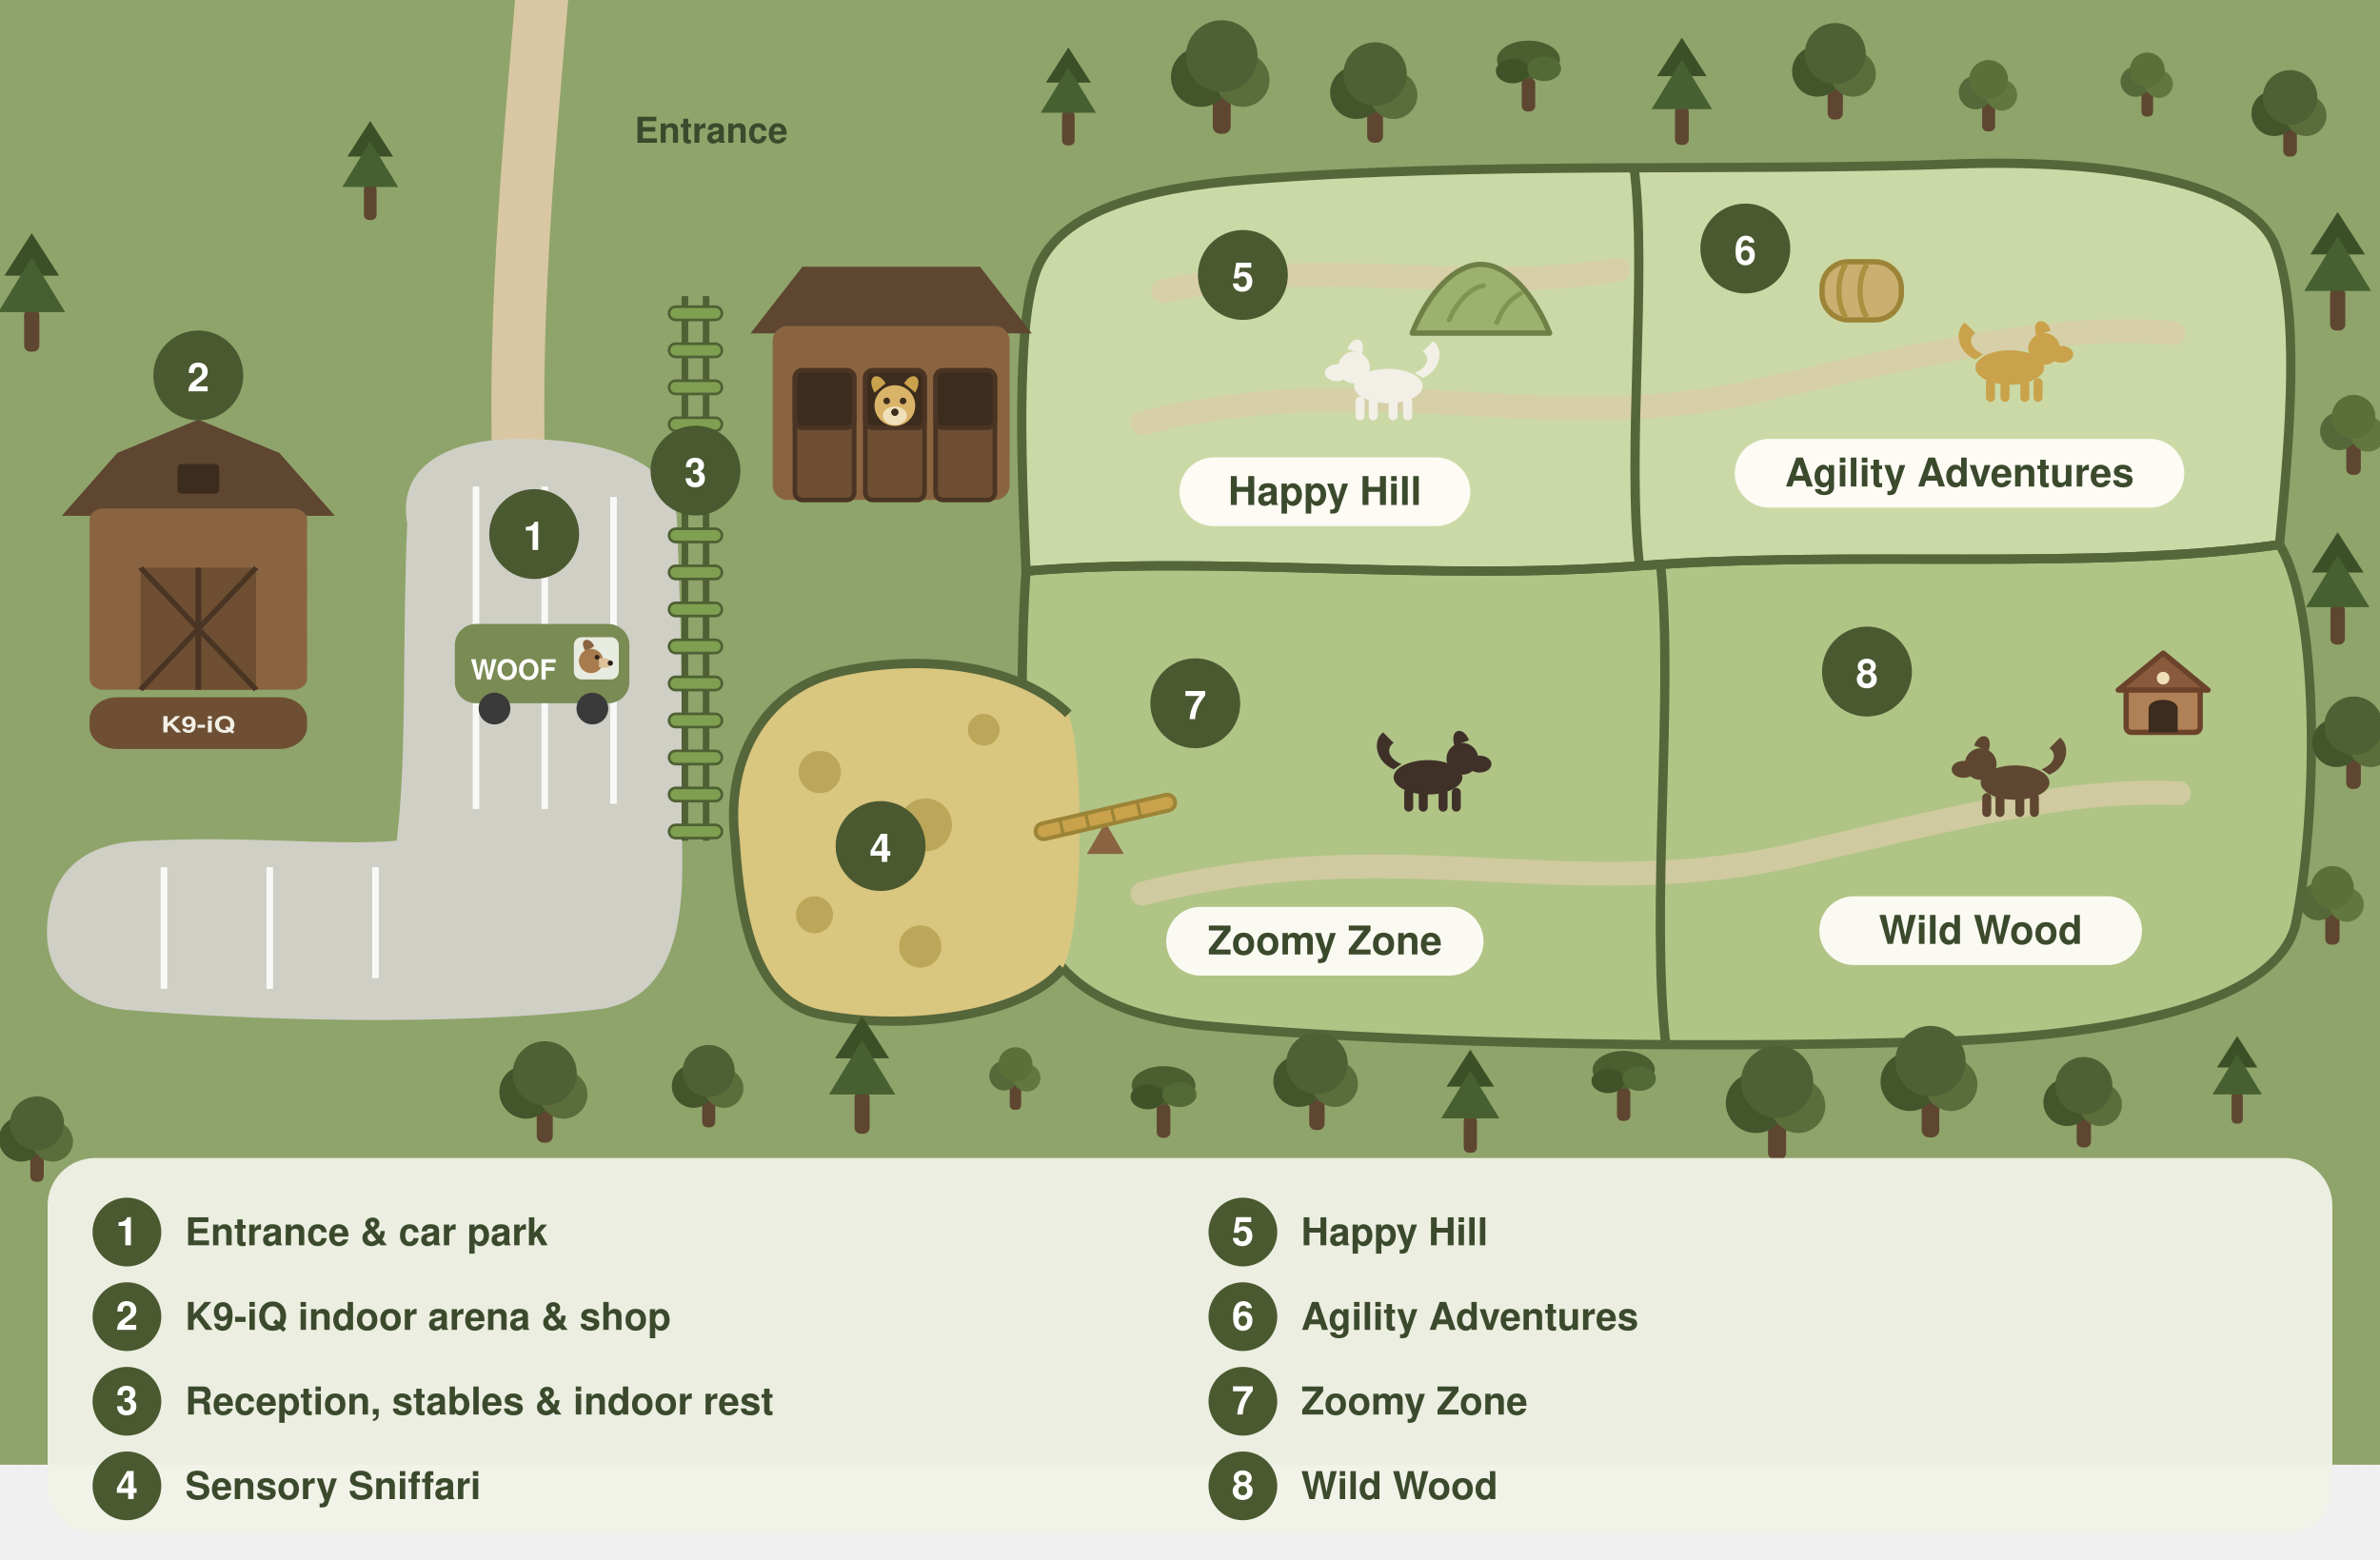
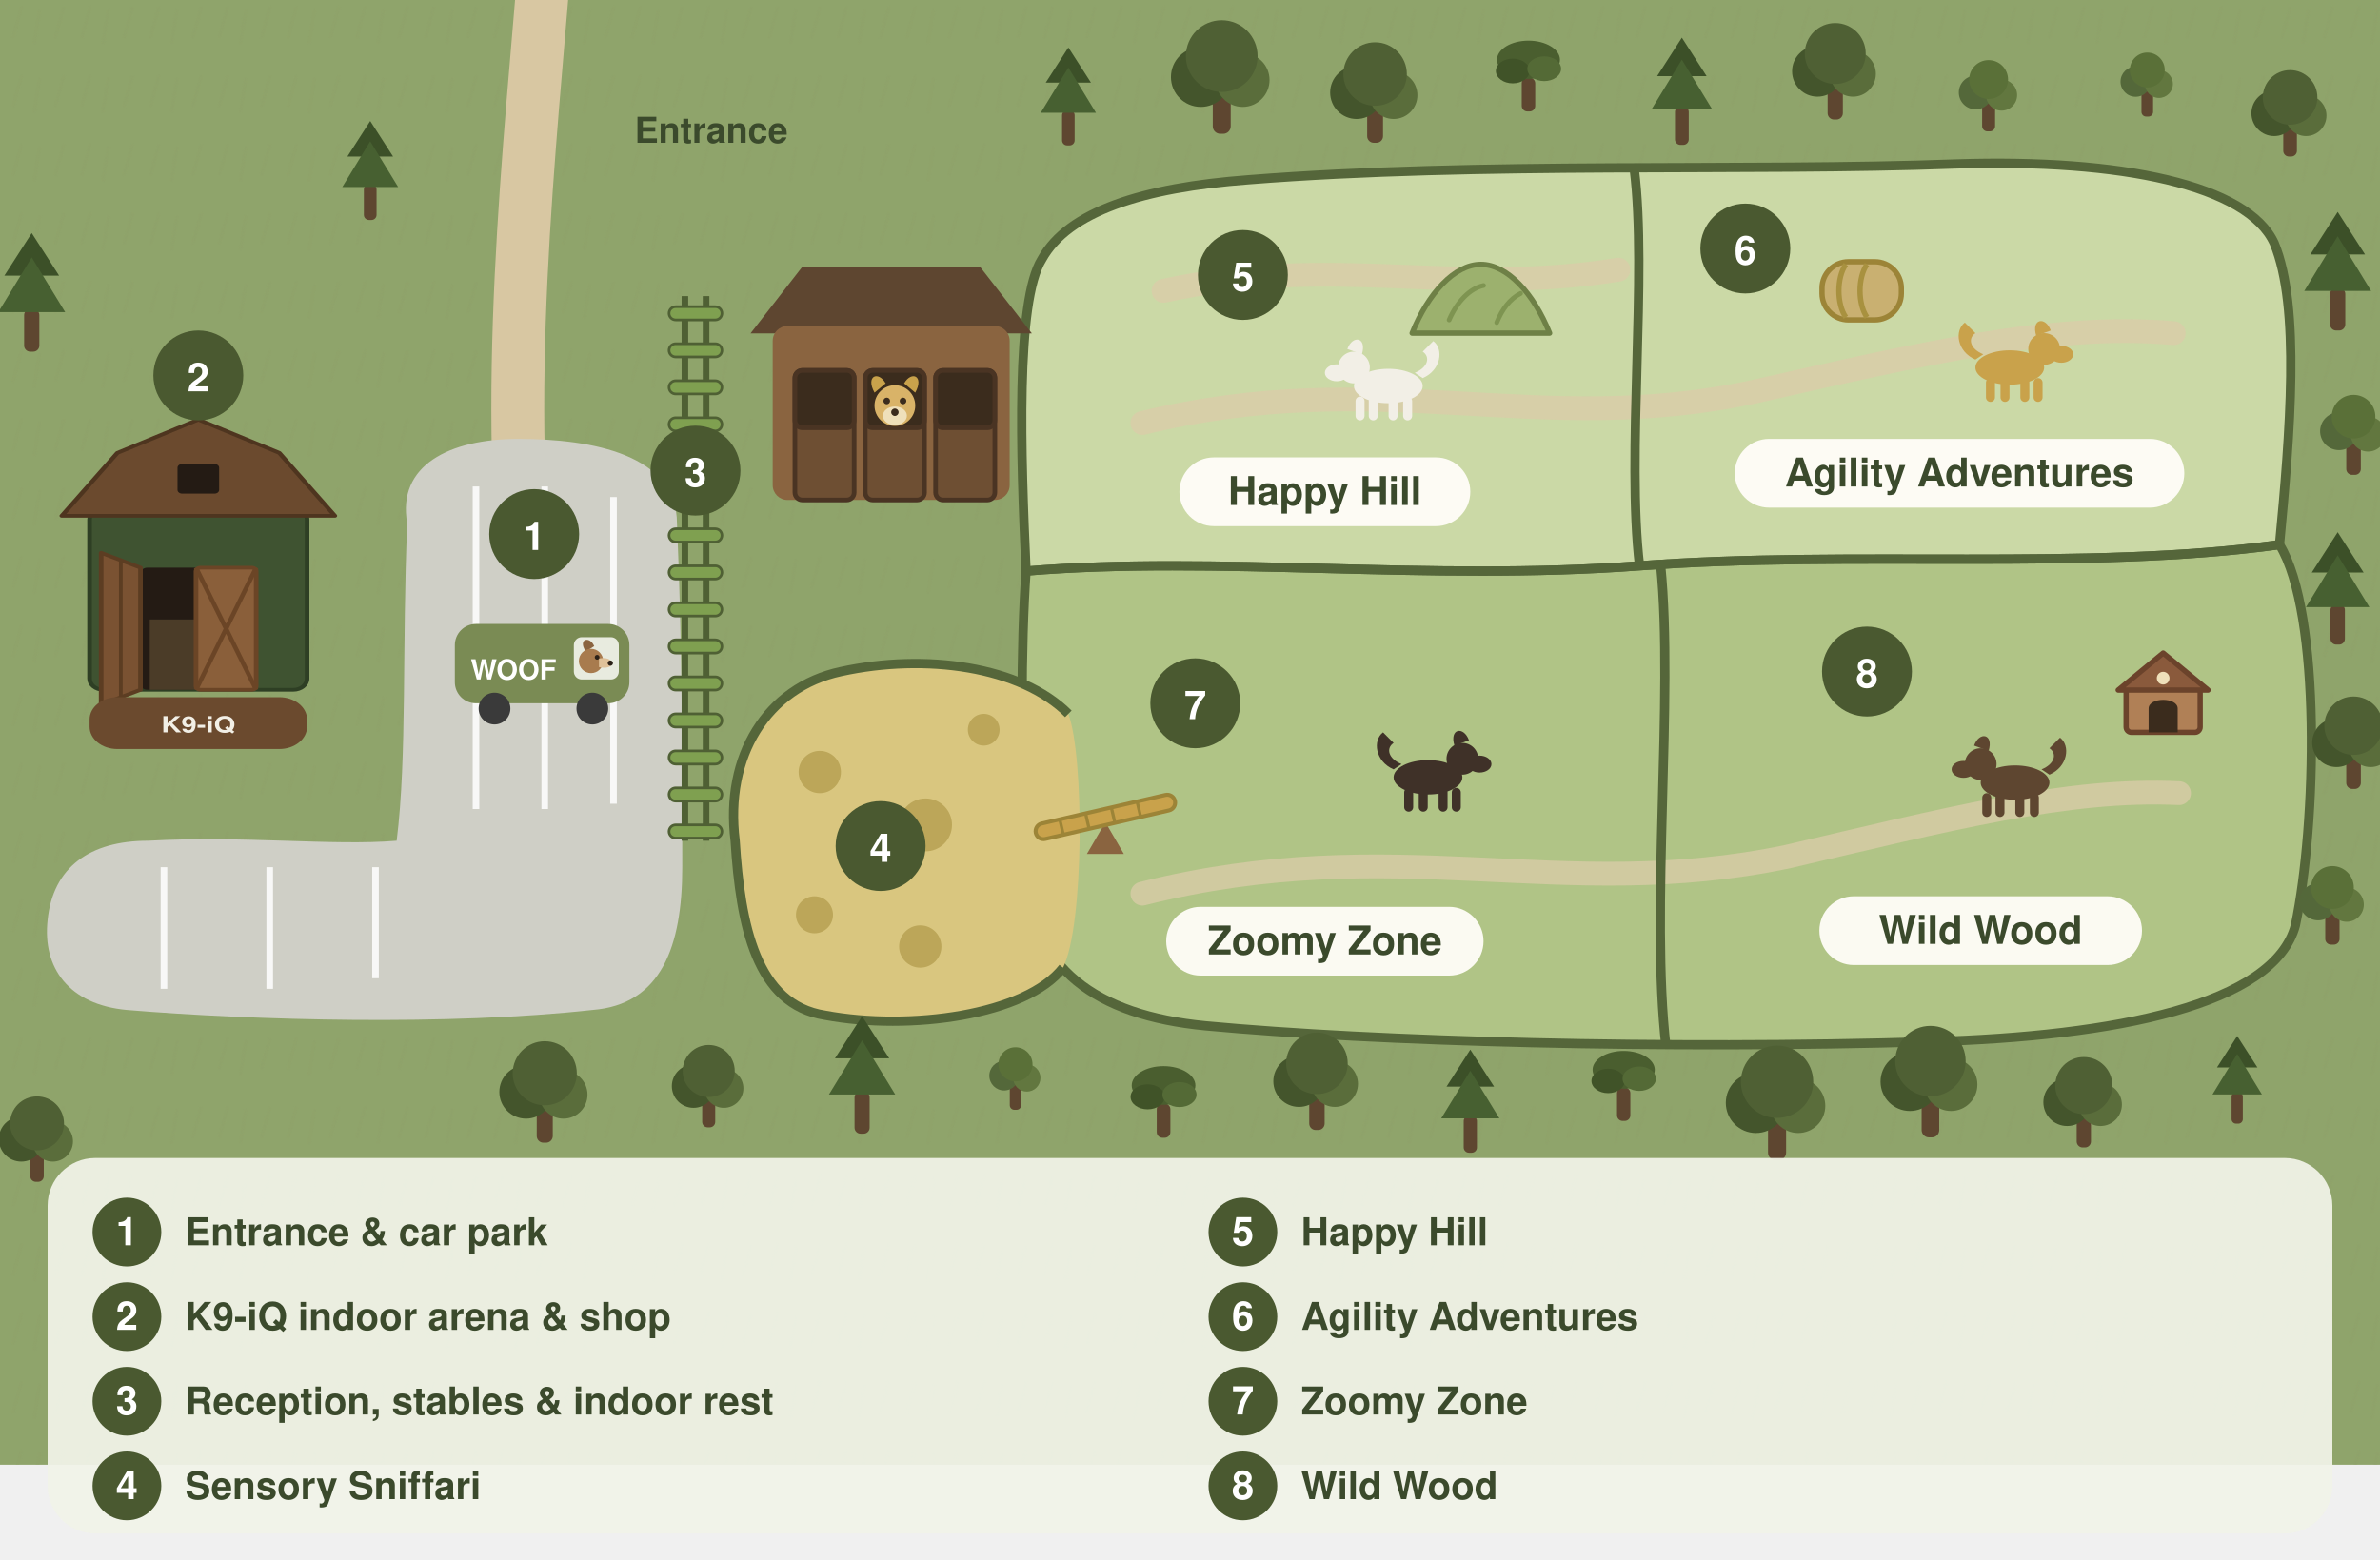
<svg xmlns="http://www.w3.org/2000/svg" viewBox="0 86 900 590" role="img" aria-labelledby="mapTitle mapDesc" font-family="system-ui, -apple-system, 'Segoe UI', Helvetica, sans-serif">
  <defs>
    <pattern id="grassTex" width="26" height="26" patternUnits="userSpaceOnUse">
      <path d="M5 22c1-4 2-7 3-11M13 24c1-5 1-8 2-12M21 22c1-4 2-7 3-11" stroke="#8FA168" stroke-width="1.4" fill="none" stroke-linecap="round" opacity=".38" />
    </pattern>
    <g id="tree">
      <rect x="-3" y="5" width="6" height="15" rx="2.5" fill="#5E4630" />
      <circle cx="-7" cy="1" r="10" fill="#44552C" />
      <circle cx="7" cy="2" r="9" fill="#5A6D3B" />
      <circle cx="0" cy="-6" r="12" fill="#4F6034" />
    </g>
    <g id="dog">
      <path d="M-13 -3C-20 -6 -21 -14 -17 -17L-13 -13C-16 -11 -15 -7 -10 -5Z" />
      <ellipse cx="0" cy="0" rx="13" ry="6.5" />
      <rect x="-9" y="4" width="3.4" height="9" rx="1.7" />
      <rect x="-3.5" y="4" width="3.4" height="9" rx="1.7" />
      <rect x="4" y="4" width="3.4" height="9" rx="1.7" />
      <rect x="9" y="4" width="3.4" height="9" rx="1.7" />
      <circle cx="13" cy="-7" r="6" />
      <ellipse cx="19.5" cy="-5" rx="4.5" ry="3.2" />
      <path d="M10 -12C8 -18.5 13.5 -19.5 15.5 -14Z" />
    </g>
    <g id="bale">
      <rect x="-15" y="-11" width="30" height="22" rx="10" fill="#C9B071" />
      <rect x="-15" y="-11" width="30" height="22" rx="10" fill="none" stroke="#9C8437" stroke-width="2" />
      <path d="M-6 -10C-9.5 -5 -9.5 5 -6 10M2 -10C-1.5 -5 -1.5 5 2 10" stroke="#A8913F" stroke-width="2" fill="none" />
    </g>
    <g id="tree2">
      <rect x="-2.5" y="6" width="5" height="14" rx="2" fill="#5E4630" />
      <path d="M0 -19L9 -5H-9Z" fill="#3C5028" />
      <path d="M0 -11L11 7H-11Z" fill="#476031" />
    </g>
    <g id="tree3">
      <rect x="-2.5" y="4" width="5" height="12" rx="2" fill="#5E4630" />
      <circle cx="-5" cy="1" r="6.5" fill="#54683A" />
      <circle cx="5" cy="2" r="6" fill="#62773F" />
      <circle cx="0" cy="-4" r="7.5" fill="#5A7038" />
    </g>
    <g id="tree4">
      <rect x="-3" y="4" width="6" height="15" rx="2.5" fill="#5E4630" />
      <ellipse cx="0" cy="-4" rx="14" ry="8.5" fill="#4A5E2F" />
      <ellipse cx="-7" cy="1" rx="7.5" ry="5.5" fill="#405328" />
      <ellipse cx="7" cy="0" rx="7.5" ry="5.5" fill="#546A36" />
    </g>
    <g id="doghouse">
      <rect x="-14" y="-2" width="28" height="17" rx="2" fill="#B08056" />
      <rect x="-14" y="-2" width="28" height="17" rx="2" fill="none" stroke="#6B432B" stroke-width="2" />
      <path d="M-17 -1L0 -15L17 -1Z" fill="#8A5A3C" />
      <path d="M-17 -1L0 -15L17 -1Z" fill="none" stroke="#6B432B" stroke-width="2" stroke-linejoin="round" />
      <path d="M-5.5 15V6C-5.5 1.6 5.5 1.6 5.5 6V15Z" fill="#3B2C1D" />
      <circle cx="0" cy="-5.5" r="2.4" fill="#EFE0BA" />
    </g>
    <g id="seesaw">
      <path d="M-7 11L0 -1L7 11Z" fill="#8A6440" />
      <g transform="translate(0 -3) rotate(-13)">
        <rect x="-27" y="-3" width="54" height="6" rx="3" fill="#C9A24B" />
        <rect x="-27" y="-3" width="54" height="6" rx="3" fill="none" stroke="#9C8437" stroke-width="1.5" />
        <path d="M-17 -3v6M-7 -3v6M3 -3v6M13 -3v6" stroke="#9C8437" stroke-width="1.2" fill="none" />
      </g>
    </g>
    <g id="hill">
      <path d="M-26 12C-20 -3 -10 -14 0 -14C10 -14 20 -3 26 12Z" fill="#9CB16E" stroke="#6E8046" stroke-width="2" stroke-linejoin="round" />
      <path d="M-12 7C-9 0 -4 -5 1 -6M6 8C8 3 11 -1 15 -3" stroke="#7E9451" stroke-width="1.8" fill="none" stroke-linecap="round" />
    </g>
    <style>
      .plate  { fill:#FFFDF8; opacity:.95; }
      .ptext  { fill:#3B4A2C; font-size:15px; font-weight:700; }
      .marker { fill:#4A5930; }
      .mnum   { fill:#ffffff; font-size:15px; font-weight:700; }
      .ltext  { fill:#3B4A2C; font-size:14.5px; font-weight:600; }
      .fence  { fill:none; stroke:#55663A; stroke-width:3.5; }
    </style>
  </defs>
  <rect width="900" height="640" fill="#8FA46B" />
  <rect width="900" height="640" fill="url(#grassTex)" />
  <path d="M210 6C208 78 194 168 196 258" stroke="#D8C7A2" stroke-width="20" fill="none" stroke-linecap="round" />
  <text x="240" y="140" font-size="13.5" font-weight="700" fill="#3B4A2C">Entrance</text>
  <path d="M388 302C386 258 384 200 394 184C404 166 432 157 472 154C560 147 660 151 740 148            C802 146 850 156 860 178C870 202 866 250 862 292C790 302 700 294 620 300            C540 306 460 296 388 302Z" fill="#CBD9A6" />
  <path d="M388 302C460 296 540 306 620 300C700 294 790 302 862 292C878 318 876 398 868 436            C860 466 800 478 730 480C630 483 520 480 456 474C414 470 390 452 388 416            C386 372 386 330 388 302Z" fill="#B0C486" />
  <g stroke="#DBCCA8" stroke-width="9" fill="none" stroke-linecap="round" opacity=".75">
    <path d="M432 246c90-22 150 6 232-12 62-14 112-26 158-22" />
    <path d="M432 424c96-24 158 4 244-14 60-14 106-26 148-24" />
    <path d="M440 196c64-14 110 2 172-8" />
  </g>
  <path d="M388 302C386 258 384 200 394 184C404 166 432 157 472 154C560 147 660 151 740 148            C802 146 850 156 860 178C870 202 866 250 862 292" class="fence" />
  <path d="M388 302C460 296 540 306 620 300C700 294 790 302 862 292C878 318 876 398 868 436            C860 466 800 478 730 480C630 483 520 480 456 474C414 470 390 452 388 416            C386 372 386 330 388 302Z" class="fence" />
  <path d="M388 302C460 296 540 306 620 300C700 294 790 302 862 292" class="fence" stroke="#6B7C47" />
  <path d="M618 150C623 190 615 258 620 300" class="fence" stroke="#6B7C47" />
  <path d="M628 300C633 350 624 430 630 482" class="fence" stroke="#6B7C47" />
  <path d="M278 404C274 372 290 346 318 340C350 333 386 338 404 356            C410 372 410 436 402 452C388 470 344 476 312 470            C286 466 280 436 278 404Z" fill="#D9C67F" />
  <path d="M404 356C386 338 350 333 318 340C290 346 274 372 278 404            C280 436 286 466 312 470C344 476 388 470 402 452" class="fence" />
  <g fill="#A8913F" opacity=".6">
    <circle cx="310" cy="378" r="8" />
    <circle cx="350" cy="398" r="10" />
    <circle cx="372" cy="362" r="6" />
    <circle cx="308" cy="432" r="7" />
    <circle cx="348" cy="444" r="8" />
  </g>
  <g transform="translate(106 69.3) scale(0.7)">
    <path d="M254 204L282 168H378L406 204Z" fill="#5E4630" />
    <rect x="266" y="200" width="128" height="94" rx="8" fill="#8A6440" />
    <g stroke="#4A3423" stroke-width="2.5">
      <rect x="278" y="224" width="32" height="70" rx="4" fill="#6E4F33" />
      <rect x="278" y="224" width="32" height="31" rx="4" fill="#3B2C1D" />
      <rect x="316" y="224" width="32" height="70" rx="4" fill="#6E4F33" />
      <rect x="316" y="224" width="32" height="31" rx="4" fill="#3B2C1D" />
      <rect x="354" y="224" width="32" height="70" rx="4" fill="#6E4F33" />
      <rect x="354" y="224" width="32" height="31" rx="4" fill="#3B2C1D" />
    </g>
    <g transform="translate(332 243)" stroke="none">
      <path d="M-11 -7C-16 -16 -9 -19 -5 -12Z" fill="#C9A24B" />
      <path d="M11 -7C16 -16 9 -19 5 -12Z" fill="#C9A24B" />
      <circle r="11" fill="#D9B368" />
      <ellipse cy="5.5" rx="6.5" ry="5" fill="#EFE0BA" />
      <circle cx="-4.4" cy="-2.5" r="1.8" fill="#3B2C1D" />
      <circle cx="4.4" cy="-2.5" r="1.8" fill="#3B2C1D" />
      <circle cy="3.6" r="2" fill="#3B2C1D" />
    </g>
  </g>
  <g>
    <path d="M154 284C150 262 170 252 196 252C224 252 256 258 256 284              C258 330 258 370 258 414C258 444 250 466 224 468              C170 474 96 472 48 468C26 466 16 452 18 434              C20 414 34 404 56 404C92 402 126 406 150 404              C154 372 152 330 154 284Z" fill="#CFCFC6" />
    <g stroke="#FFFFFF" stroke-width="2.5" opacity=".85">
      <path d="M180 270v122M206 270v122M232 274v116" />
      <path d="M62 414v46M102 414v46M142 414v42" />
    </g>
    <g transform="translate(172 322)">
      <rect x="0" y="0" width="66" height="30" rx="8" fill="#7A8B54" />
      <rect x="45" y="5" width="17" height="16" rx="3" fill="#EDEFE6" opacity=".95" />
      <g transform="translate(52.5 14)">
        <path d="M-3 -3.6C-6.2 -8.4 -1.4 -9.6 0.2 -5.6Z" fill="#8A6440" />
        <circle cx="-1" cy="0" r="4.6" fill="#A87B4E" />
        <path d="M2 -0.9C4.7 -1.5 6.8 -0.7 6.8 0.9C6.8 2.4 4.5 2.9 2 2.3Z" fill="#DFC199" />
        <circle cx="6.3" cy="0.8" r="1" fill="#2B2118" />
        <circle cx="1.3" cy="-1.4" r=".9" fill="#2B2118" />
      </g>
      <text x="6" y="21" font-size="10.5" font-weight="700" fill="#FFFFFF">WOOF</text>
      <circle cx="15" cy="32" r="6" fill="#3A3A3A" />
      <circle cx="52" cy="32" r="6" fill="#3A3A3A" />
    </g>
  </g>
  <g>
    <path d="M259 198V404M267 198V404" stroke="#4F6034" stroke-width="2.5" fill="none" />
    <g fill="#7FA050" stroke="#4F6034" stroke-width="1">
      <rect x="253" y="202" width="20" height="5" rx="2.5" />
      <rect x="253" y="216" width="20" height="5" rx="2.5" />
      <rect x="253" y="230" width="20" height="5" rx="2.5" />
      <rect x="253" y="244" width="20" height="5" rx="2.5" />
      <rect x="253" y="258" width="20" height="5" rx="2.5" />
      <rect x="253" y="272" width="20" height="5" rx="2.5" />
      <rect x="253" y="286" width="20" height="5" rx="2.5" />
      <rect x="253" y="300" width="20" height="5" rx="2.5" />
      <rect x="253" y="314" width="20" height="5" rx="2.5" />
      <rect x="253" y="328" width="20" height="5" rx="2.5" />
      <rect x="253" y="342" width="20" height="5" rx="2.5" />
      <rect x="253" y="356" width="20" height="5" rx="2.5" />
      <rect x="253" y="370" width="20" height="5" rx="2.5" />
      <rect x="253" y="384" width="20" height="5" rx="2.5" />
      <rect x="253" y="398" width="20" height="5" rx="2.5" />
    </g>
  </g>
  <g transform="translate(9.375 92.1) scale(0.875 0.7)">
-     <path d="M16 270L40 236L75 218L110 236L134 270Z" fill="#5E4630" />
-     <rect x="28" y="266" width="94" height="98" rx="6" fill="#8A6440" />
-     <rect x="66" y="242" width="18" height="16" rx="2" fill="#3B2C1D" />
-     <rect x="50" y="298" width="50" height="66" rx="3" fill="#6E4F33" />
-     <path d="M50 298l50 66M100 298l-50 66M75 298v66" stroke="#4A3423" stroke-width="2.5" fill="none" />
-     <rect x="28" y="368" width="94" height="28" rx="12" fill="#6E4F33" />
+     <rect x="28" y="266" width="94" height="98" rx="6" fill="#3F5331" />
+     <rect x="28" y="266" width="94" height="98" rx="6" fill="none" stroke="#2E3F24" stroke-width="2" />
+     <path d="M16 270L40 236L75 218L110 236L134 270Z" fill="#6B4A2E" />
+     <path d="M16 270L40 236L75 218L110 236L134 270Z" fill="none" stroke="#4E351F" stroke-width="2" stroke-linejoin="round" />
+     <rect x="66" y="242" width="18" height="16" rx="2" fill="#241B14" />
+     <rect x="50" y="298" width="50" height="66" rx="3" fill="#241B14" />
+     <rect x="54" y="326" width="20" height="38" fill="#7A6440" opacity=".45" />
+     <rect x="74" y="298" width="26" height="66" rx="2" fill="#8A5F3A" />
+     <path d="M74 298l26 66M100 298l-26 66" stroke="#6B4526" stroke-width="2" fill="none" />
+     <rect x="74" y="298" width="26" height="66" rx="2" fill="none" stroke="#6B4526" stroke-width="2" />
+     <path d="M50 298L33 290L33 372L50 364Z" fill="#7A5232" />
+     <path d="M50 298L33 290L33 372L50 364Z" fill="none" stroke="#5C3D22" stroke-width="2" stroke-linejoin="round" />
+     <path d="M41.5 294v78" stroke="#5C3D22" stroke-width="1.6" fill="none" />
+     <rect x="28" y="368" width="94" height="28" rx="12" fill="#6B4A2E" />
    <text x="75" y="387" font-size="12" font-weight="700" fill="#F2EFE6" text-anchor="middle">K9-iQ</text>
  </g>
  <use href="#bale" x="704" y="196" />
  <use href="#hill" x="560" y="200" />
  <use href="#seesaw" x="418" y="398" />
  <use href="#doghouse" x="818" y="348" />
  <use href="#dog" transform="translate(525 232) scale(-1 1)" fill="#F2EFE6" />
  <use href="#dog" transform="translate(760 225)" fill="#C9A24B" />
  <use href="#dog" transform="translate(540 380)" fill="#3F3128" />
  <use href="#dog" transform="translate(762 382) scale(-1 1)" fill="#5E4630" />
  <g>
    <use href="#tree2" transform="translate(404 122) scale(0.95)" />
    <use href="#tree" transform="translate(462 114) scale(1.13)" />
    <use href="#tree" x="520" y="120" />
    <use href="#tree4" transform="translate(578 112) scale(0.85)" />
    <use href="#tree2" transform="translate(636 120) scale(1.04)" />
    <use href="#tree" transform="translate(694 112) scale(0.96)" />
    <use href="#tree3" transform="translate(752 120) scale(0.98)" />
    <use href="#tree3" transform="translate(812 116) scale(0.88)" />
    <use href="#tree" transform="translate(866 128) scale(0.86)" />
    <use href="#tree2" transform="translate(884 188) scale(1.15)" />
    <use href="#tree3" transform="translate(890 248) scale(1.1)" />
    <use href="#tree2" transform="translate(884 308) scale(1.09)" />
    <use href="#tree" transform="translate(890 366) scale(0.92)" />
    <use href="#tree3" transform="translate(882 426) scale(1.08)" />
    <use href="#tree2" transform="translate(846 494) scale(0.85)" />
    <use href="#tree" transform="translate(788 502) scale(0.9)" />
    <use href="#tree" transform="translate(730 494) scale(1.11)" />
    <use href="#tree" transform="translate(672 502) scale(1.14)" />
    <use href="#tree4" transform="translate(614 494) scale(0.84)" />
    <use href="#tree2" x="556" y="502" />
    <use href="#tree" transform="translate(498 494) scale(0.97)" />
    <use href="#tree4" transform="translate(440 500) scale(0.86)" />
    <use href="#tree3" transform="translate(384 492) scale(0.86)" />
    <use href="#tree2" transform="translate(326 492) scale(1.14)" />
    <use href="#tree" transform="translate(268 496) scale(0.82)" />
    <use href="#tree" transform="translate(206 498) scale(1.01)" />
    <use href="#tree" transform="translate(14 516) scale(0.85)" />
    <use href="#tree2" transform="translate(12 196) scale(1.15)" />
    <use href="#tree2" transform="translate(140 150) scale(0.96)" />
  </g>
  <g>
    <circle class="marker" cx="202" cy="288" r="17" />
    <text class="mnum" x="202" y="294" text-anchor="middle">1</text>
    <circle class="marker" cx="75" cy="228" r="17" />
    <text class="mnum" x="75" y="234" text-anchor="middle">2</text>
    <circle class="marker" cx="263" cy="264" r="17" />
    <text class="mnum" x="263" y="270" text-anchor="middle">3</text>
    <circle class="marker" cx="333" cy="406" r="17" />
    <text class="mnum" x="333" y="412" text-anchor="middle">4</text>
    <circle class="marker" cx="470" cy="190" r="17" />
    <text class="mnum" x="470" y="196" text-anchor="middle">5</text>
    <circle class="marker" cx="660" cy="180" r="17" />
    <text class="mnum" x="660" y="186" text-anchor="middle">6</text>
    <circle class="marker" cx="452" cy="352" r="17" />
    <text class="mnum" x="452" y="358" text-anchor="middle">7</text>
    <circle class="marker" cx="706" cy="340" r="17" />
    <text class="mnum" x="706" y="346" text-anchor="middle">8</text>
  </g>
  <rect class="plate" x="446" y="259" width="110" height="26" rx="13" />
  <text class="ptext" x="501" y="277" text-anchor="middle">Happy Hill</text>
  <rect class="plate" x="656" y="252" width="170" height="26" rx="13" />
  <text class="ptext" x="741" y="270" text-anchor="middle">Agility Adventures</text>
  <rect class="plate" x="441" y="429" width="120" height="26" rx="13" />
  <text class="ptext" x="501" y="447" text-anchor="middle">Zoomy Zone</text>
  <rect class="plate" x="688" y="425" width="122" height="26" rx="13" />
  <text class="ptext" x="749" y="443" text-anchor="middle">Wild Wood</text>
  <g>
    <rect x="18" y="524" width="864" height="142" rx="18" fill="#F1F3E8" opacity=".93" />
    <g>
      <circle class="marker" cx="48" cy="552" r="13" />
      <text class="mnum" x="48" y="557" text-anchor="middle">1</text>
      <text class="ltext" x="70" y="557">Entrance &amp; car park</text>
    </g>
    <g>
      <circle class="marker" cx="470" cy="552" r="13" />
      <text class="mnum" x="470" y="557" text-anchor="middle">5</text>
      <text class="ltext" x="492" y="557">Happy Hill</text>
    </g>
    <g>
      <circle class="marker" cx="48" cy="584" r="13" />
      <text class="mnum" x="48" y="589" text-anchor="middle">2</text>
      <text class="ltext" x="70" y="589">K9-iQ indoor arena &amp; shop</text>
    </g>
    <g>
      <circle class="marker" cx="470" cy="584" r="13" />
      <text class="mnum" x="470" y="589" text-anchor="middle">6</text>
      <text class="ltext" x="492" y="589">Agility Adventures</text>
    </g>
    <g>
      <circle class="marker" cx="48" cy="616" r="13" />
      <text class="mnum" x="48" y="621" text-anchor="middle">3</text>
      <text class="ltext" x="70" y="621">Reception, stables &amp; indoor rest</text>
    </g>
    <g>
      <circle class="marker" cx="470" cy="616" r="13" />
      <text class="mnum" x="470" y="621" text-anchor="middle">7</text>
      <text class="ltext" x="492" y="621">Zoomy Zone</text>
    </g>
    <g>
      <circle class="marker" cx="48" cy="648" r="13" />
      <text class="mnum" x="48" y="653" text-anchor="middle">4</text>
      <text class="ltext" x="70" y="653">Sensory Sniffari</text>
    </g>
    <g>
      <circle class="marker" cx="470" cy="648" r="13" />
      <text class="mnum" x="470" y="653" text-anchor="middle">8</text>
      <text class="ltext" x="492" y="653">Wild Wood</text>
    </g>
  </g>
</svg>
